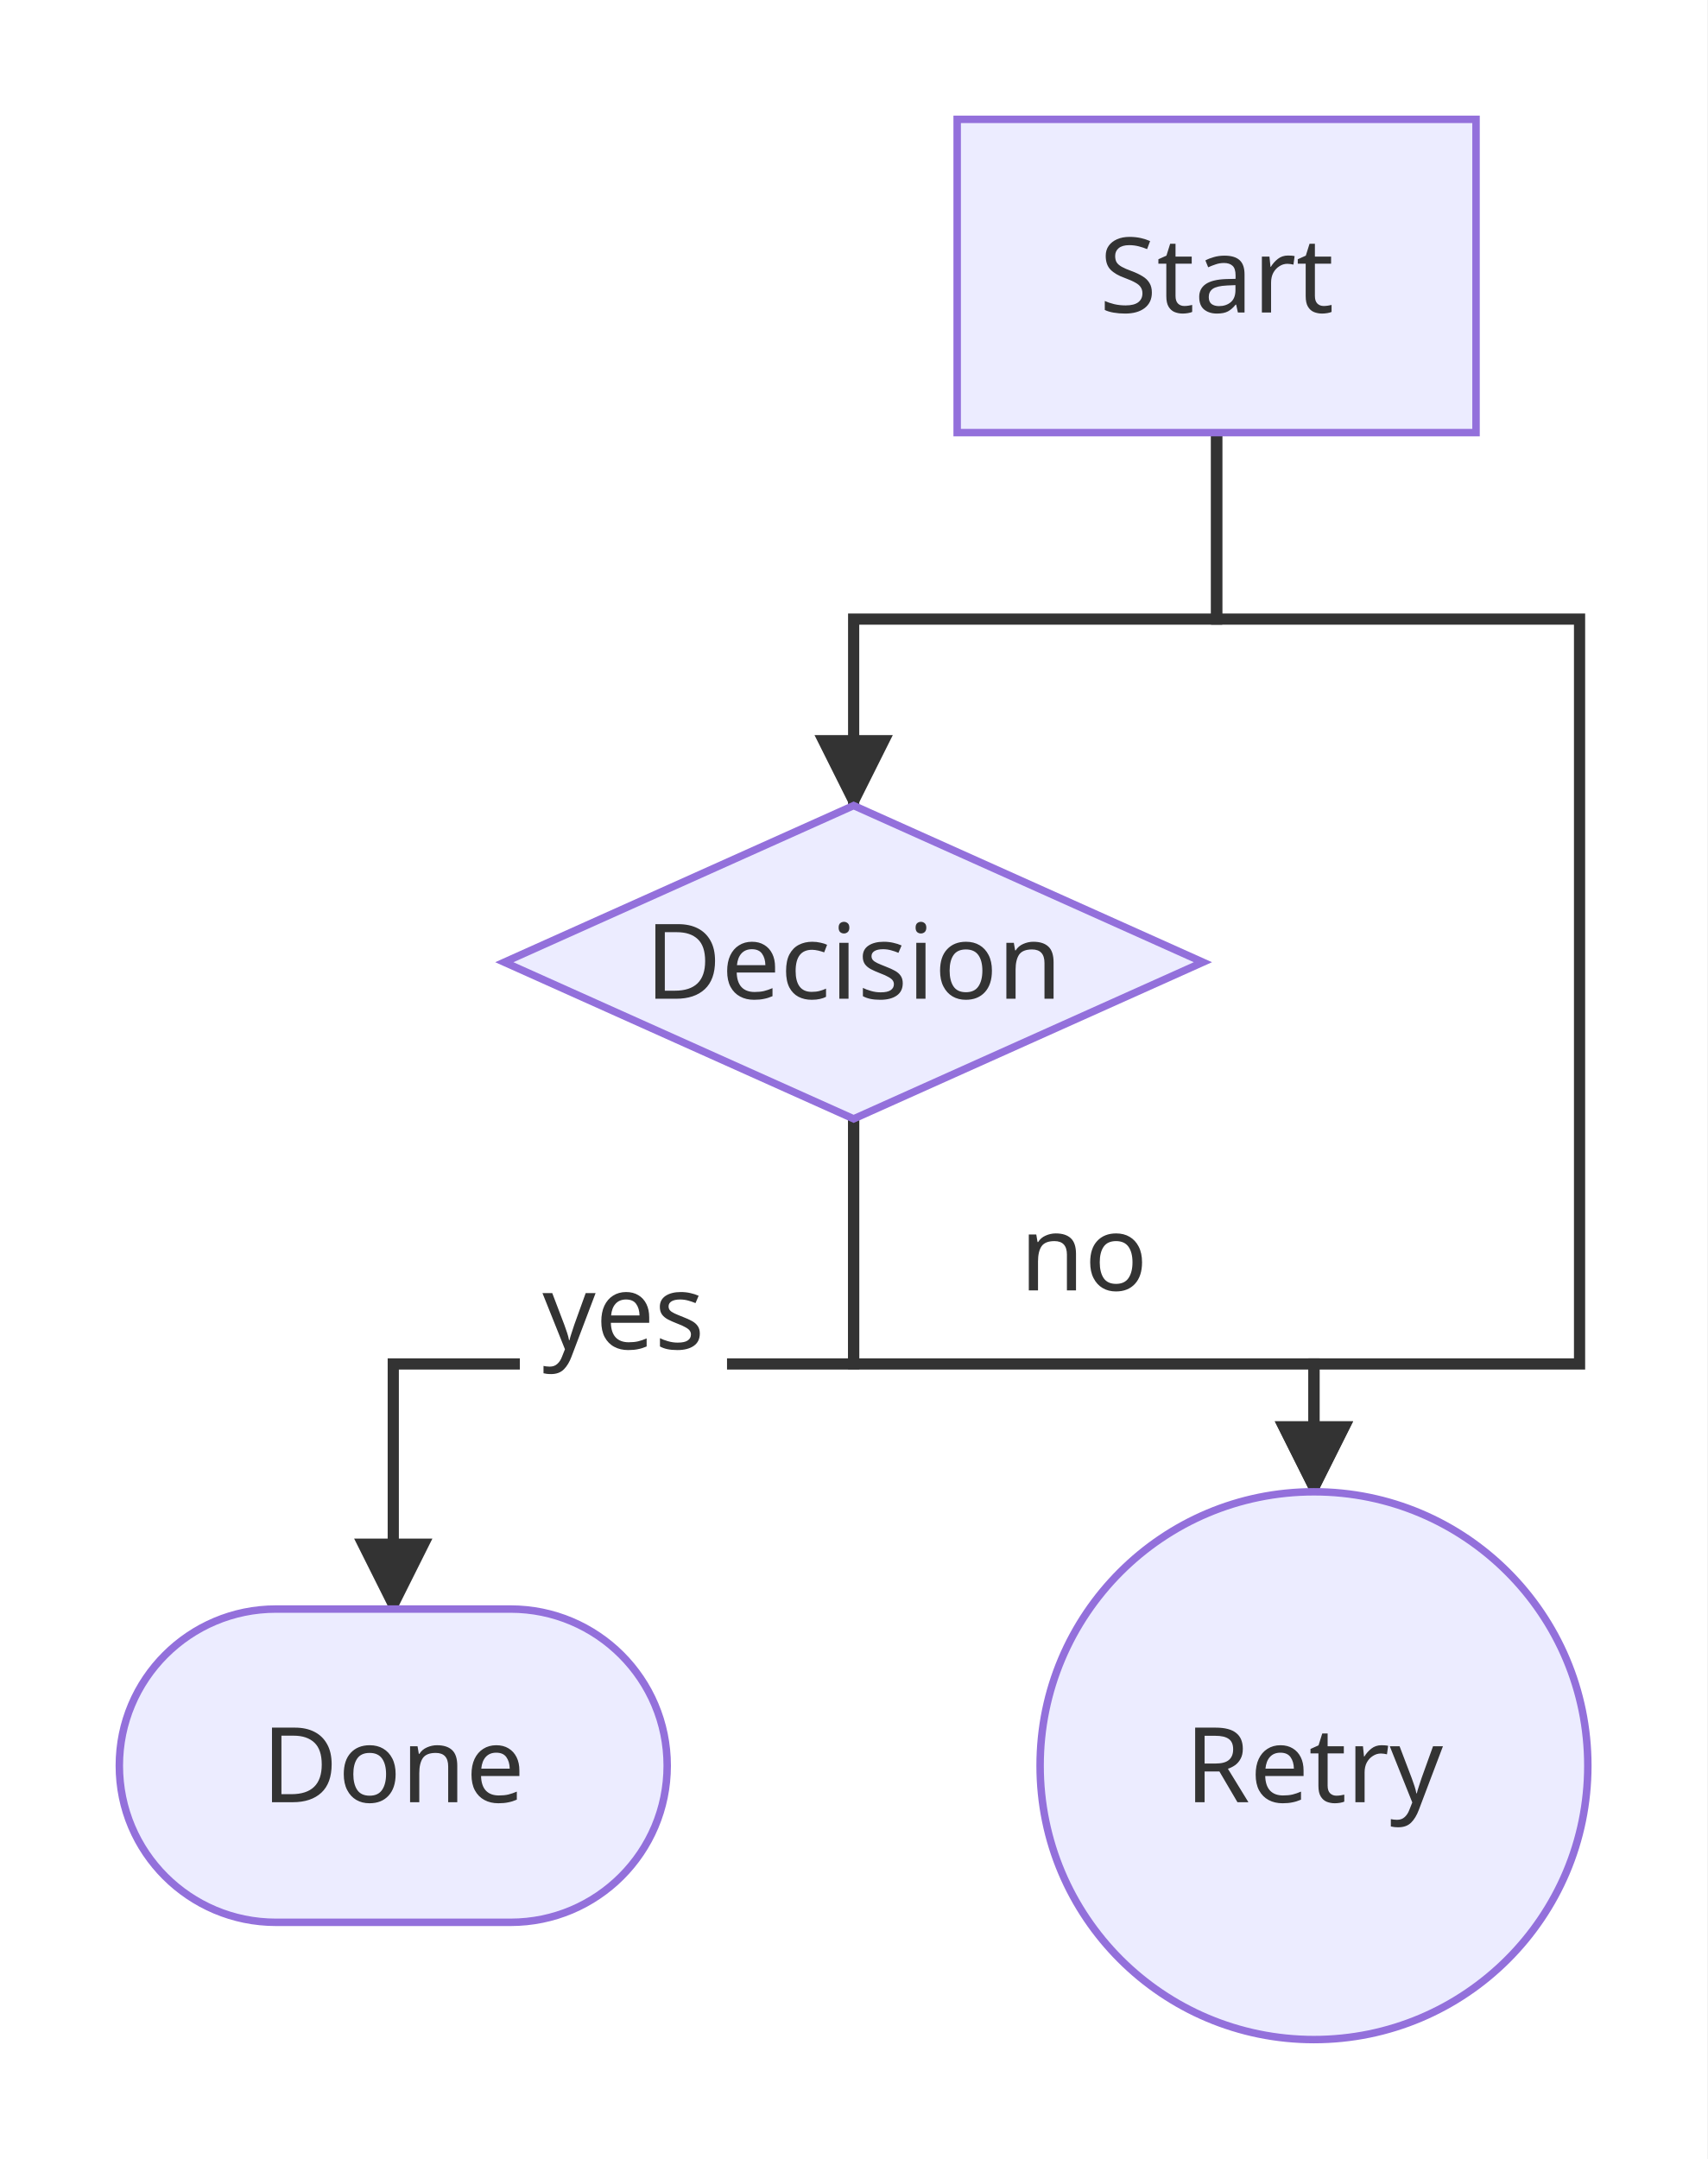
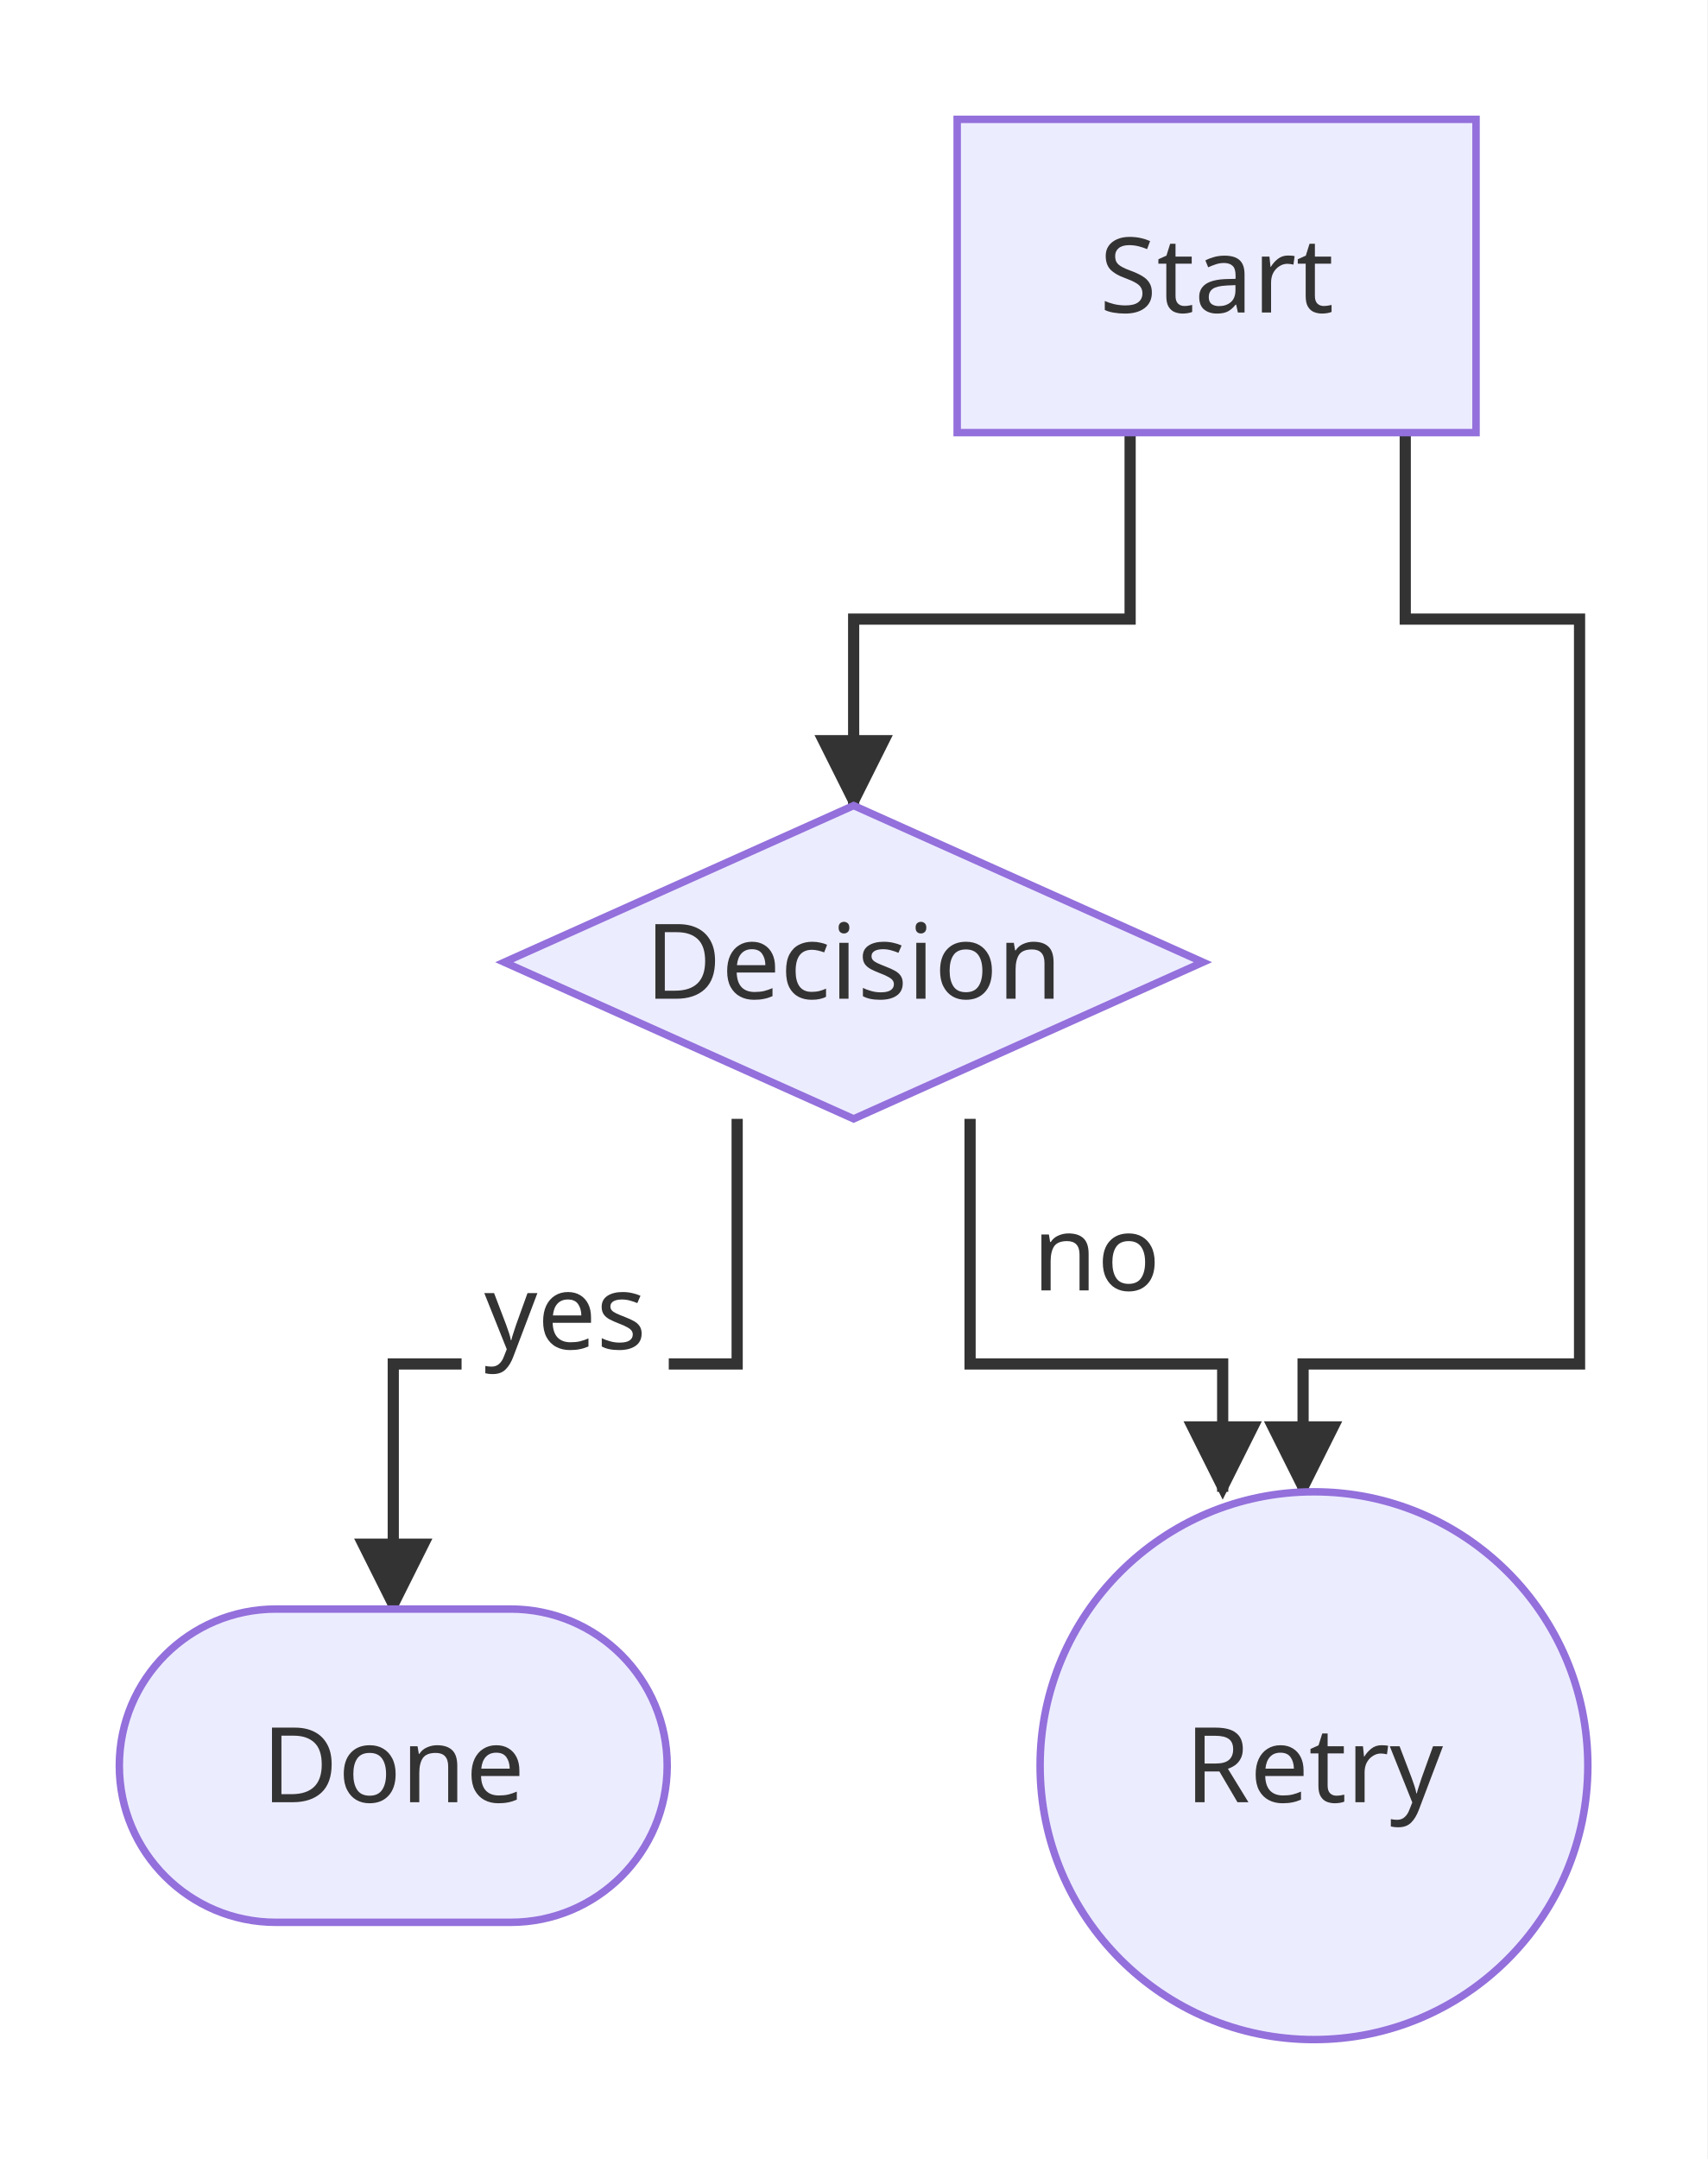
<svg xmlns="http://www.w3.org/2000/svg" role="img" width="228.91" height="289.45" viewBox="0 0 228.91 289.45" font-family="sans-serif" font-size="14">
  <defs>
    <marker id="arrow" viewBox="0 0 10 10" refX="9" refY="5" markerWidth="7" markerHeight="7" orient="auto-start-reverse">
      <path d="M0,0 L10,5 L0,10 z" fill="#333333" />
    </marker>
  </defs>
  <rect width="100%" height="100%" fill="#ffffff" />
  <g transform="translate(16,16)">
-     <path d="M147.13,42 L147.13,67 L98.46,67 L98.46,92" fill="none" stroke="#333333" stroke-width="1.5" marker-end="url(#arrow)" />
-     <path d="M98.46,134 L98.46,166.86 L36.73,166.86 L36.73,199.72" fill="none" stroke="#333333" stroke-width="1.5" marker-end="url(#arrow)" />
-     <rect x="53.7" y="152.86" width="27.78" height="18" fill="#ffffff" />
-     <text x="67.59" y="166.86" fill="#333333" text-anchor="middle" dy="-2">yes</text>
-     <path d="M98.46,134 L98.46,166.86 L160.18,166.86 L160.18,184" fill="none" stroke="#333333" stroke-width="1.5" marker-end="url(#arrow)" />
-     <rect x="118.54" y="145" width="21.57" height="18" fill="#ffffff" />
-     <text x="129.32" y="159" fill="#333333" text-anchor="middle" dy="-2">no</text>
-     <path d="M147.13,42 L147.13,67 L195.79,67 L195.79,113 L195.79,166.86 L160.18,166.86 L160.18,184" fill="none" stroke="#333333" stroke-width="1.5" marker-end="url(#arrow)" />
+     <path d="M135.53,42 L135.53,67 L98.46,67 L98.46,92" fill="none" stroke="#333333" stroke-width="1.5" marker-end="url(#arrow)" />
+     <path d="M82.84,134 L82.84,166.86 L36.73,166.86 L36.73,199.72" fill="none" stroke="#333333" stroke-width="1.5" marker-end="url(#arrow)" />
+     <rect x="45.89" y="152.86" width="27.78" height="18" fill="#ffffff" />
+     <text x="59.79" y="166.86" fill="#333333" text-anchor="middle" dy="-2">yes</text>
+     <path d="M114.07,134 L114.07,166.86 L147.94,166.86 L147.94,184" fill="none" stroke="#333333" stroke-width="1.5" marker-end="url(#arrow)" />
+     <rect x="120.22" y="145" width="21.57" height="18" fill="#ffffff" />
+     <text x="131.01" y="159" fill="#333333" text-anchor="middle" dy="-2">no</text>
+     <path d="M172.42,42 L172.42,67 L195.79,67 L195.79,113 L195.79,166.86 L158.72,166.86 L158.72,184" fill="none" stroke="#333333" stroke-width="1.5" marker-end="url(#arrow)" />
    <rect x="112.34" y="0" width="69.57" height="42" fill="#ECECFF" stroke="#9370DB" />
    <text fill="#333333" text-anchor="middle">
      <tspan x="147.13" y="25.9">Start</tspan>
    </text>
    <polygon points="98.46,92 145.29,113 98.46,134 51.62,113" fill="#ECECFF" stroke="#9370DB" />
    <text fill="#333333" text-anchor="middle">
      <tspan x="98.46" y="117.9">Decision</tspan>
    </text>
    <rect x="0" y="199.72" width="73.46" height="42" rx="21" fill="#ECECFF" stroke="#9370DB" />
    <text fill="#333333" text-anchor="middle">
      <tspan x="36.73" y="225.62">Done</tspan>
    </text>
    <circle cx="160.18" cy="220.72" r="36.72" fill="#ECECFF" stroke="#9370DB" />
    <text fill="#333333" text-anchor="middle">
      <tspan x="160.18" y="225.62">Retry</tspan>
    </text>
  </g>
</svg>
